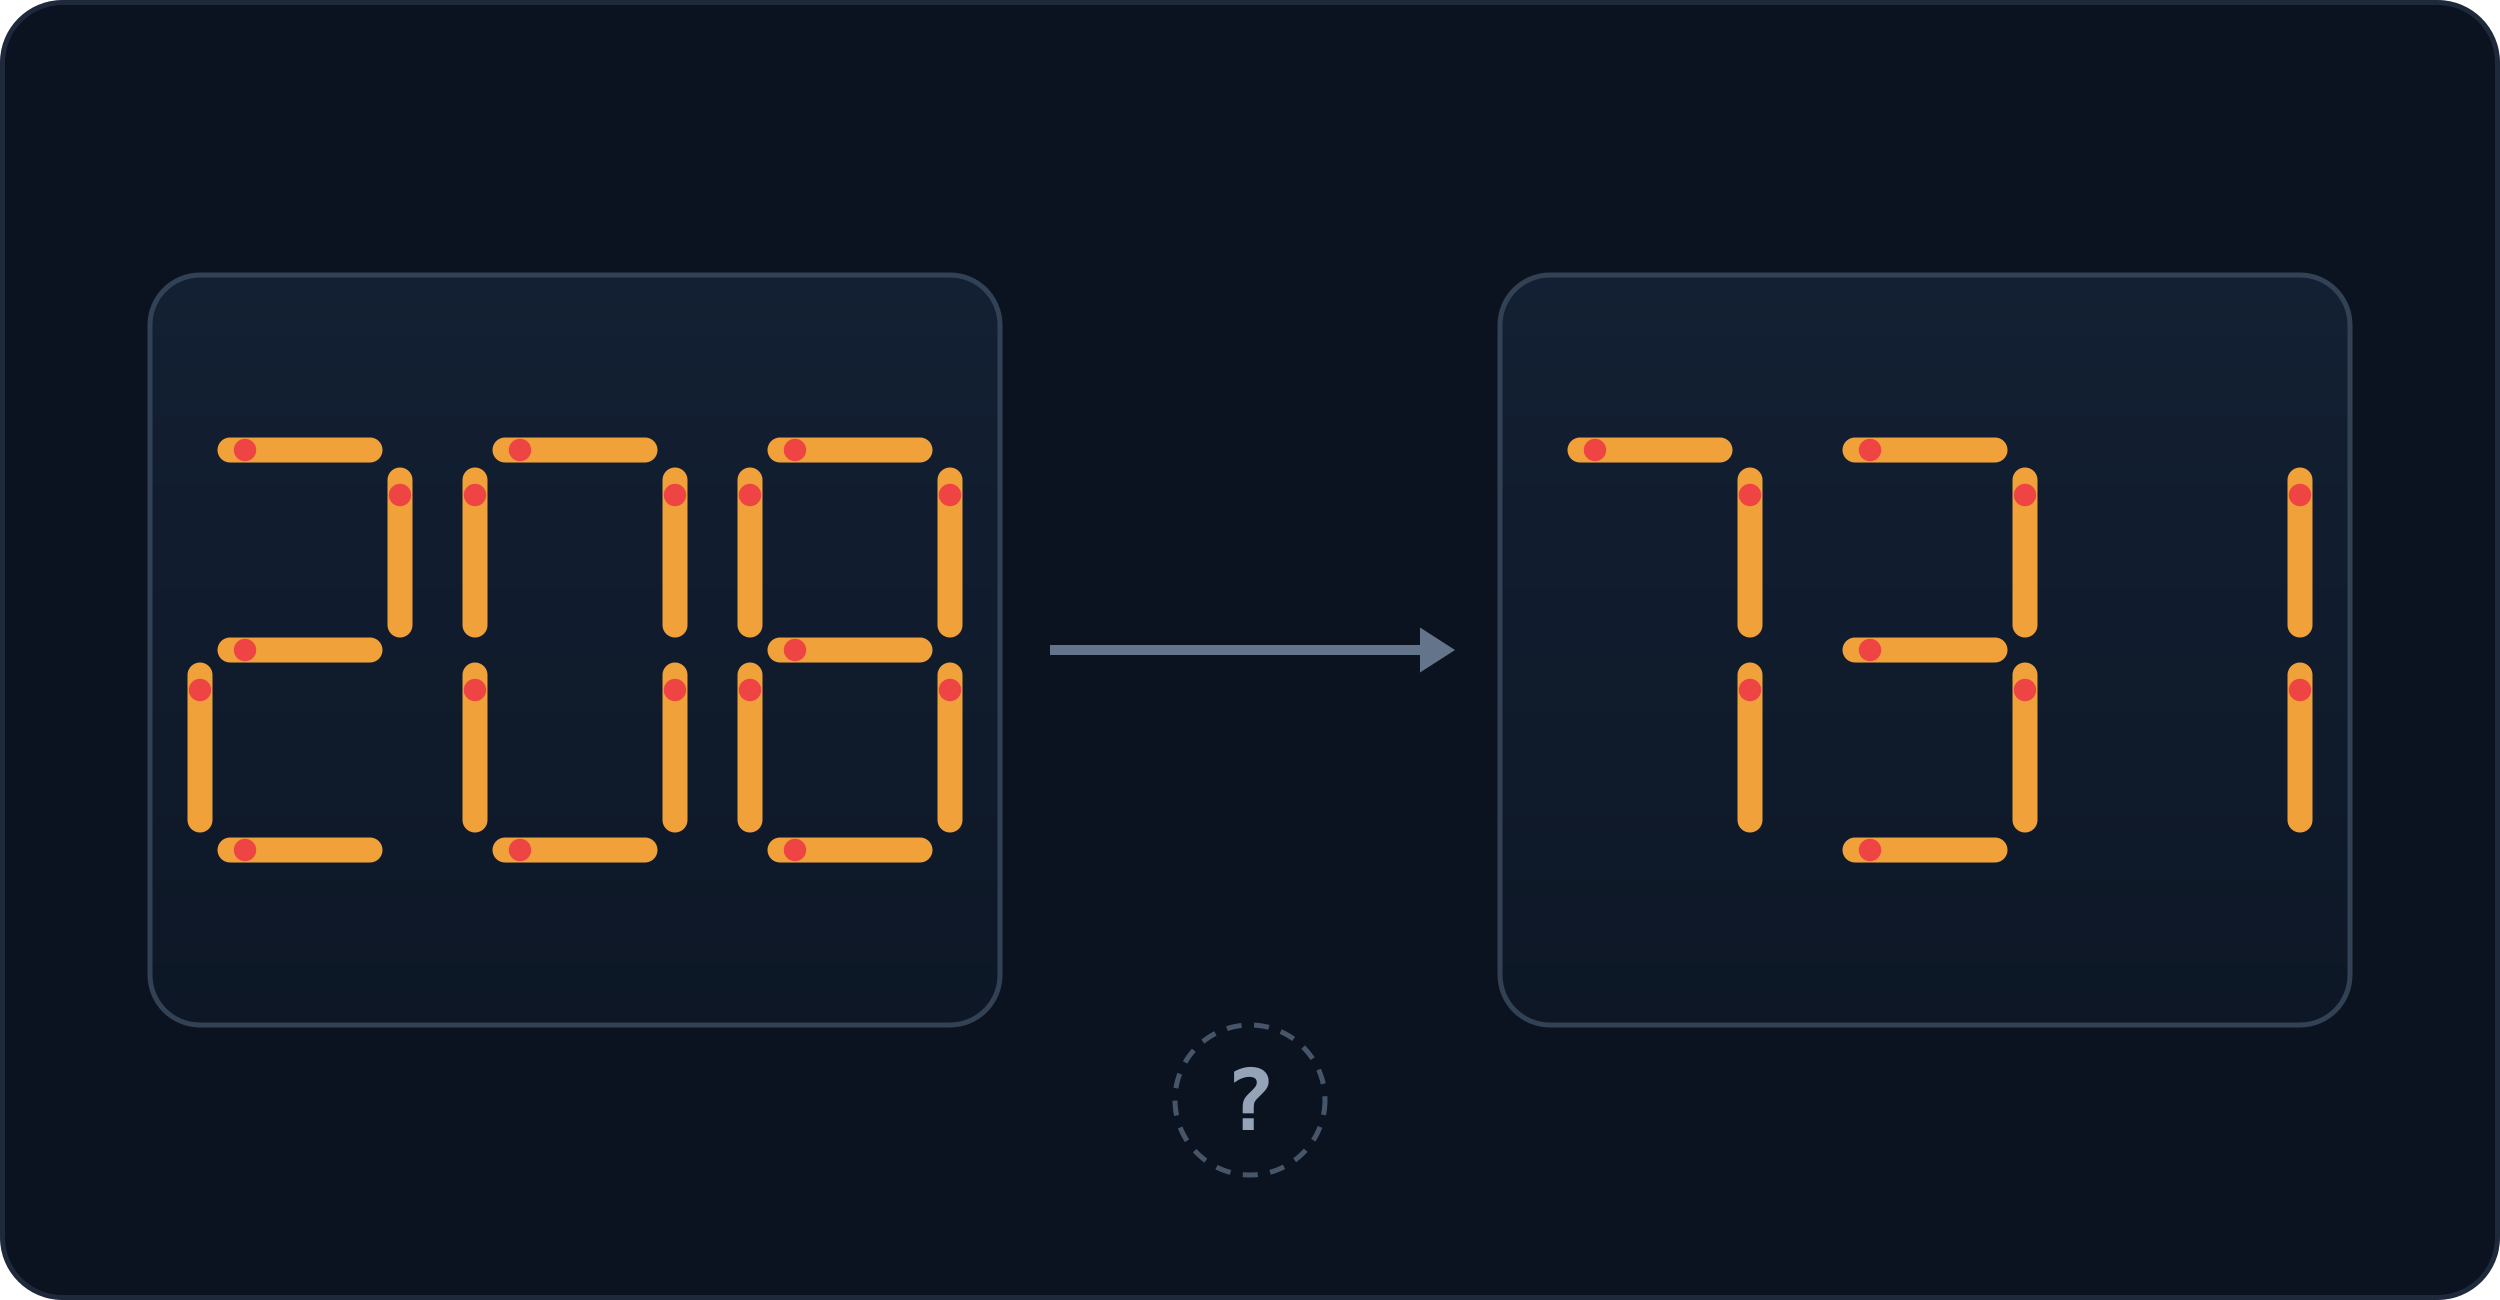
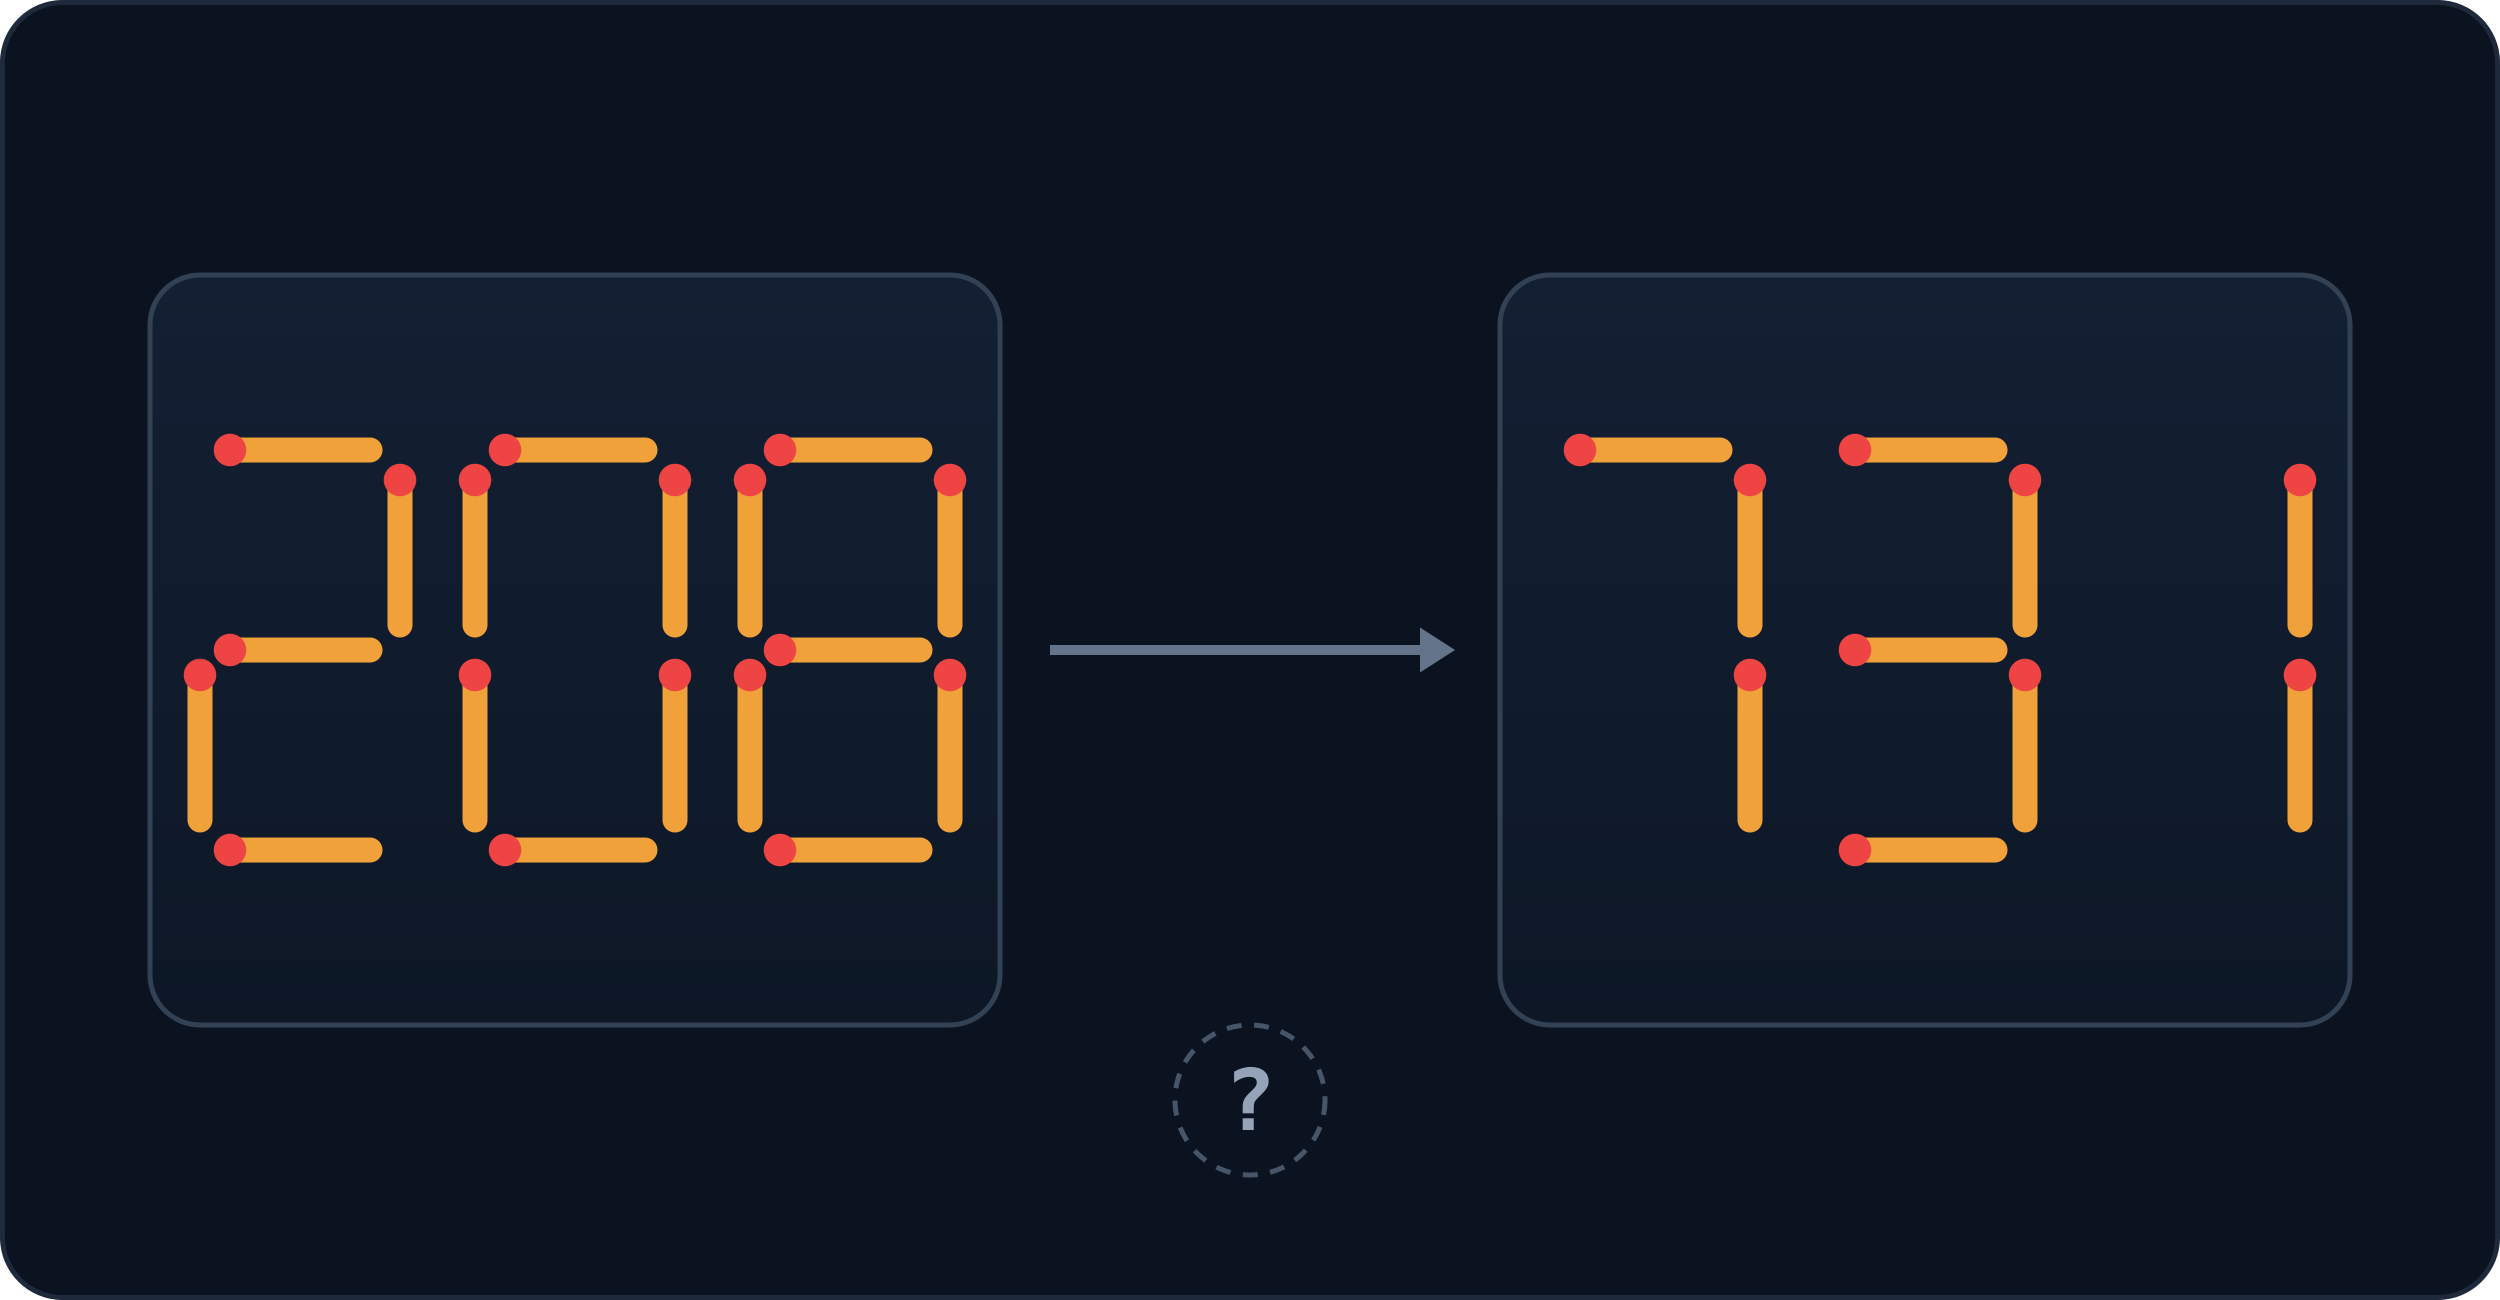
<svg xmlns="http://www.w3.org/2000/svg" viewBox="0 0 1000 520" role="img" aria-labelledby="matchTitle matchDesc">
  <defs>
    <linearGradient id="panel" x1="0" y1="0" x2="0" y2="1">
      <stop offset="0%" stop-color="#132033" />
      <stop offset="100%" stop-color="#0d1726" />
    </linearGradient>
  </defs>
  <rect x="1" y="1" width="998" height="518" rx="24" fill="#0b1220" stroke="#1e293b" stroke-width="2" />
  <g>
    <rect x="60" y="110" width="340" height="300" rx="20" fill="url(#panel)" stroke="#334155" stroke-width="2" />
    <g stroke="#f0a13a" stroke-width="10" stroke-linecap="round">
      <line x1="92" y1="180" x2="148" y2="180" />
      <line x1="160" y1="192" x2="160" y2="250" />
      <line x1="92" y1="260" x2="148" y2="260" />
      <line x1="80" y1="270" x2="80" y2="328" />
      <line x1="92" y1="340" x2="148" y2="340" />
    </g>
    <g fill="#ef4444">
-       <circle cx="98" cy="180" r="4.5" />
-       <circle cx="160" cy="198" r="4.5" />
-       <circle cx="98" cy="260" r="4.5" />
-       <circle cx="80" cy="276" r="4.5" />
-       <circle cx="98" cy="340" r="4.5" />
+       <circle cx="92" cy="180" r="6.5" />
+       <circle cx="160" cy="192" r="6.5" />
+       <circle cx="92" cy="260" r="6.5" />
+       <circle cx="80" cy="270" r="6.5" />
+       <circle cx="92" cy="340" r="6.5" />
    </g>
    <g stroke="#f0a13a" stroke-width="10" stroke-linecap="round">
      <line x1="202" y1="180" x2="258" y2="180" />
      <line x1="270" y1="192" x2="270" y2="250" />
      <line x1="270" y1="270" x2="270" y2="328" />
      <line x1="202" y1="340" x2="258" y2="340" />
      <line x1="190" y1="270" x2="190" y2="328" />
      <line x1="190" y1="192" x2="190" y2="250" />
    </g>
    <g fill="#ef4444">
-       <circle cx="208" cy="180" r="4.5" />
-       <circle cx="270" cy="198" r="4.5" />
-       <circle cx="270" cy="276" r="4.5" />
-       <circle cx="208" cy="340" r="4.5" />
-       <circle cx="190" cy="276" r="4.5" />
-       <circle cx="190" cy="198" r="4.5" />
+       <circle cx="202" cy="180" r="6.5" />
+       <circle cx="270" cy="192" r="6.5" />
+       <circle cx="270" cy="270" r="6.5" />
+       <circle cx="202" cy="340" r="6.5" />
+       <circle cx="190" cy="270" r="6.5" />
+       <circle cx="190" cy="192" r="6.5" />
    </g>
    <g stroke="#f0a13a" stroke-width="10" stroke-linecap="round">
      <line x1="312" y1="180" x2="368" y2="180" />
      <line x1="380" y1="192" x2="380" y2="250" />
      <line x1="380" y1="270" x2="380" y2="328" />
      <line x1="312" y1="340" x2="368" y2="340" />
      <line x1="300" y1="270" x2="300" y2="328" />
      <line x1="300" y1="192" x2="300" y2="250" />
      <line x1="312" y1="260" x2="368" y2="260" />
    </g>
    <g fill="#ef4444">
-       <circle cx="318" cy="180" r="4.5" />
-       <circle cx="380" cy="198" r="4.5" />
-       <circle cx="380" cy="276" r="4.5" />
-       <circle cx="318" cy="340" r="4.5" />
-       <circle cx="300" cy="276" r="4.5" />
-       <circle cx="300" cy="198" r="4.5" />
-       <circle cx="318" cy="260" r="4.5" />
+       <circle cx="312" cy="180" r="6.5" />
+       <circle cx="380" cy="192" r="6.5" />
+       <circle cx="380" cy="270" r="6.5" />
+       <circle cx="312" cy="340" r="6.5" />
+       <circle cx="300" cy="270" r="6.5" />
+       <circle cx="300" cy="192" r="6.5" />
+       <circle cx="312" cy="260" r="6.5" />
    </g>
  </g>
  <g>
    <line x1="420" y1="260" x2="568" y2="260" stroke="#64748b" stroke-width="4" />
    <polygon points="568,251 582,260 568,269" fill="#64748b" />
  </g>
  <g>
    <circle cx="500" cy="440" r="30" fill="none" stroke="#475569" stroke-width="2" stroke-dasharray="6 5" />
    <text x="500" y="452" text-anchor="middle" font-family="ui-monospace, SFMono-Regular, Menlo, Consolas, monospace" font-size="34" font-weight="600" fill="#94a3b8">?</text>
  </g>
  <g>
    <rect x="600" y="110" width="340" height="300" rx="20" fill="url(#panel)" stroke="#334155" stroke-width="2" />
    <g stroke="#f0a13a" stroke-width="10" stroke-linecap="round">
      <line x1="632" y1="180" x2="688" y2="180" />
      <line x1="700" y1="192" x2="700" y2="250" />
      <line x1="700" y1="270" x2="700" y2="328" />
    </g>
    <g fill="#ef4444">
-       <circle cx="638" cy="180" r="4.5" />
-       <circle cx="700" cy="198" r="4.5" />
-       <circle cx="700" cy="276" r="4.5" />
+       <circle cx="632" cy="180" r="6.5" />
+       <circle cx="700" cy="192" r="6.5" />
+       <circle cx="700" cy="270" r="6.5" />
    </g>
    <g stroke="#f0a13a" stroke-width="10" stroke-linecap="round">
      <line x1="742" y1="180" x2="798" y2="180" />
      <line x1="810" y1="192" x2="810" y2="250" />
      <line x1="810" y1="270" x2="810" y2="328" />
      <line x1="742" y1="340" x2="798" y2="340" />
      <line x1="742" y1="260" x2="798" y2="260" />
    </g>
    <g fill="#ef4444">
-       <circle cx="748" cy="180" r="4.5" />
-       <circle cx="810" cy="198" r="4.5" />
-       <circle cx="810" cy="276" r="4.5" />
-       <circle cx="748" cy="340" r="4.5" />
-       <circle cx="748" cy="260" r="4.5" />
+       <circle cx="742" cy="180" r="6.5" />
+       <circle cx="810" cy="192" r="6.5" />
+       <circle cx="810" cy="270" r="6.5" />
+       <circle cx="742" cy="340" r="6.5" />
+       <circle cx="742" cy="260" r="6.5" />
    </g>
    <g stroke="#f0a13a" stroke-width="10" stroke-linecap="round">
      <line x1="920" y1="192" x2="920" y2="250" />
      <line x1="920" y1="270" x2="920" y2="328" />
    </g>
    <g fill="#ef4444">
-       <circle cx="920" cy="198" r="4.5" />
-       <circle cx="920" cy="276" r="4.5" />
+       <circle cx="920" cy="192" r="6.5" />
+       <circle cx="920" cy="270" r="6.5" />
    </g>
  </g>
</svg>
